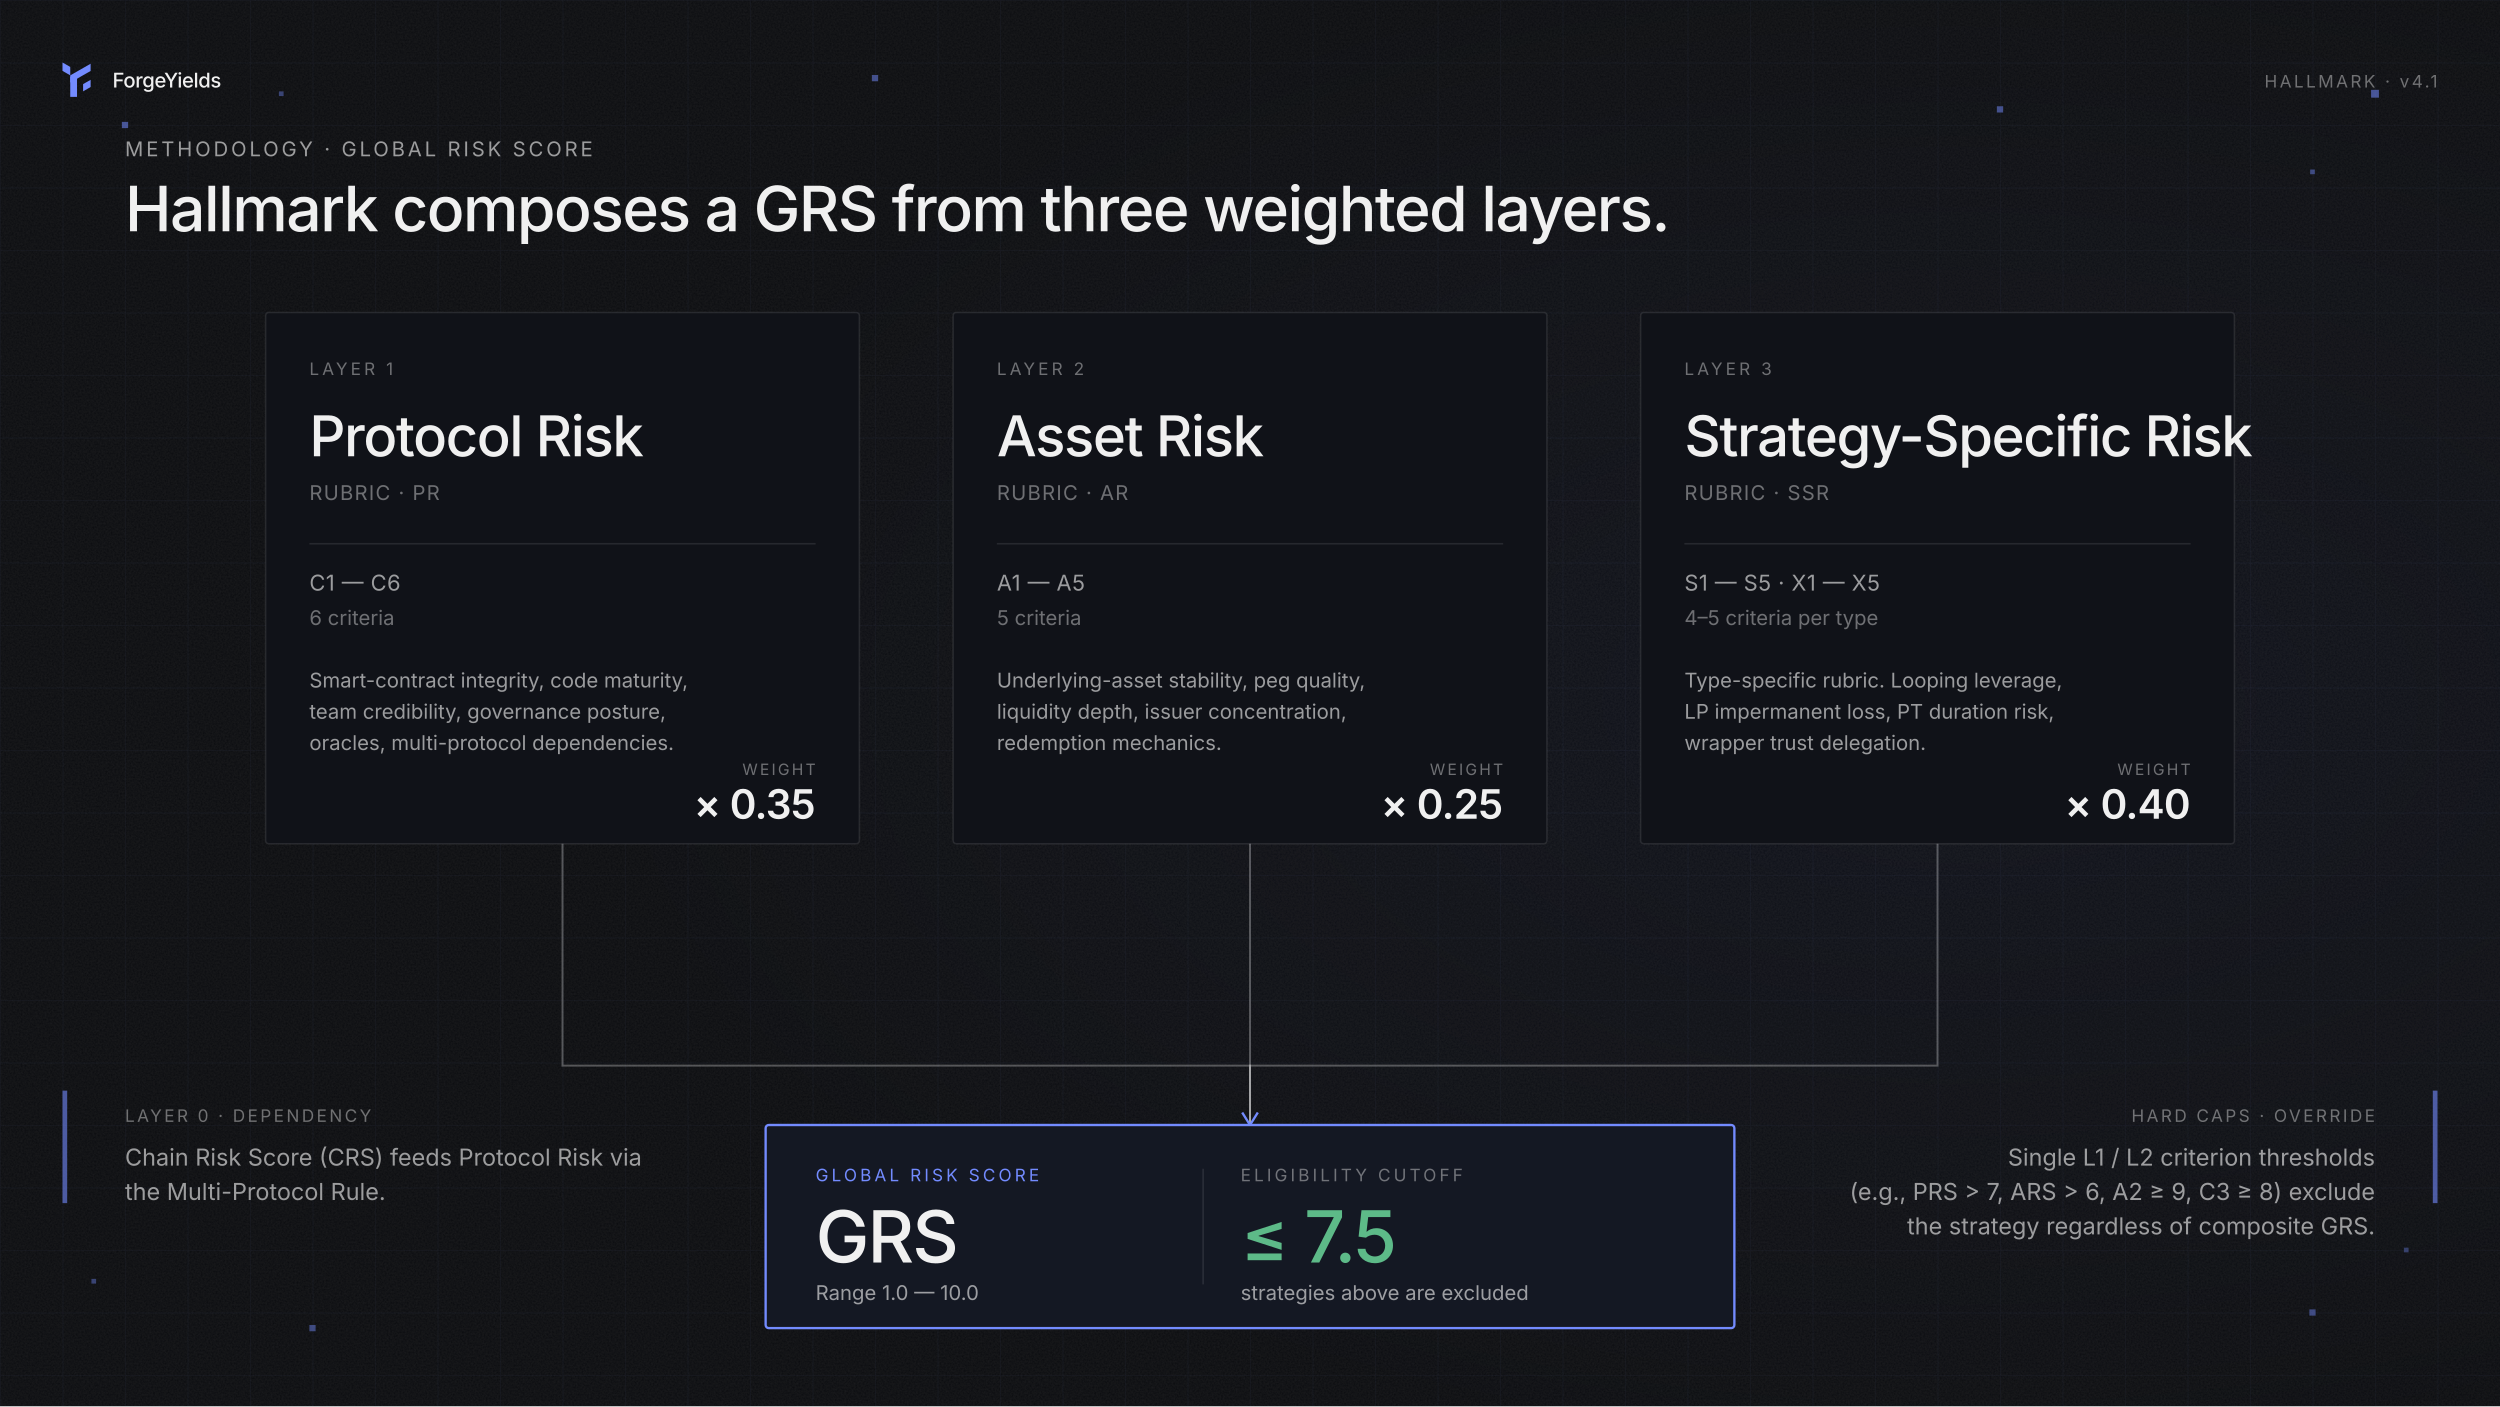
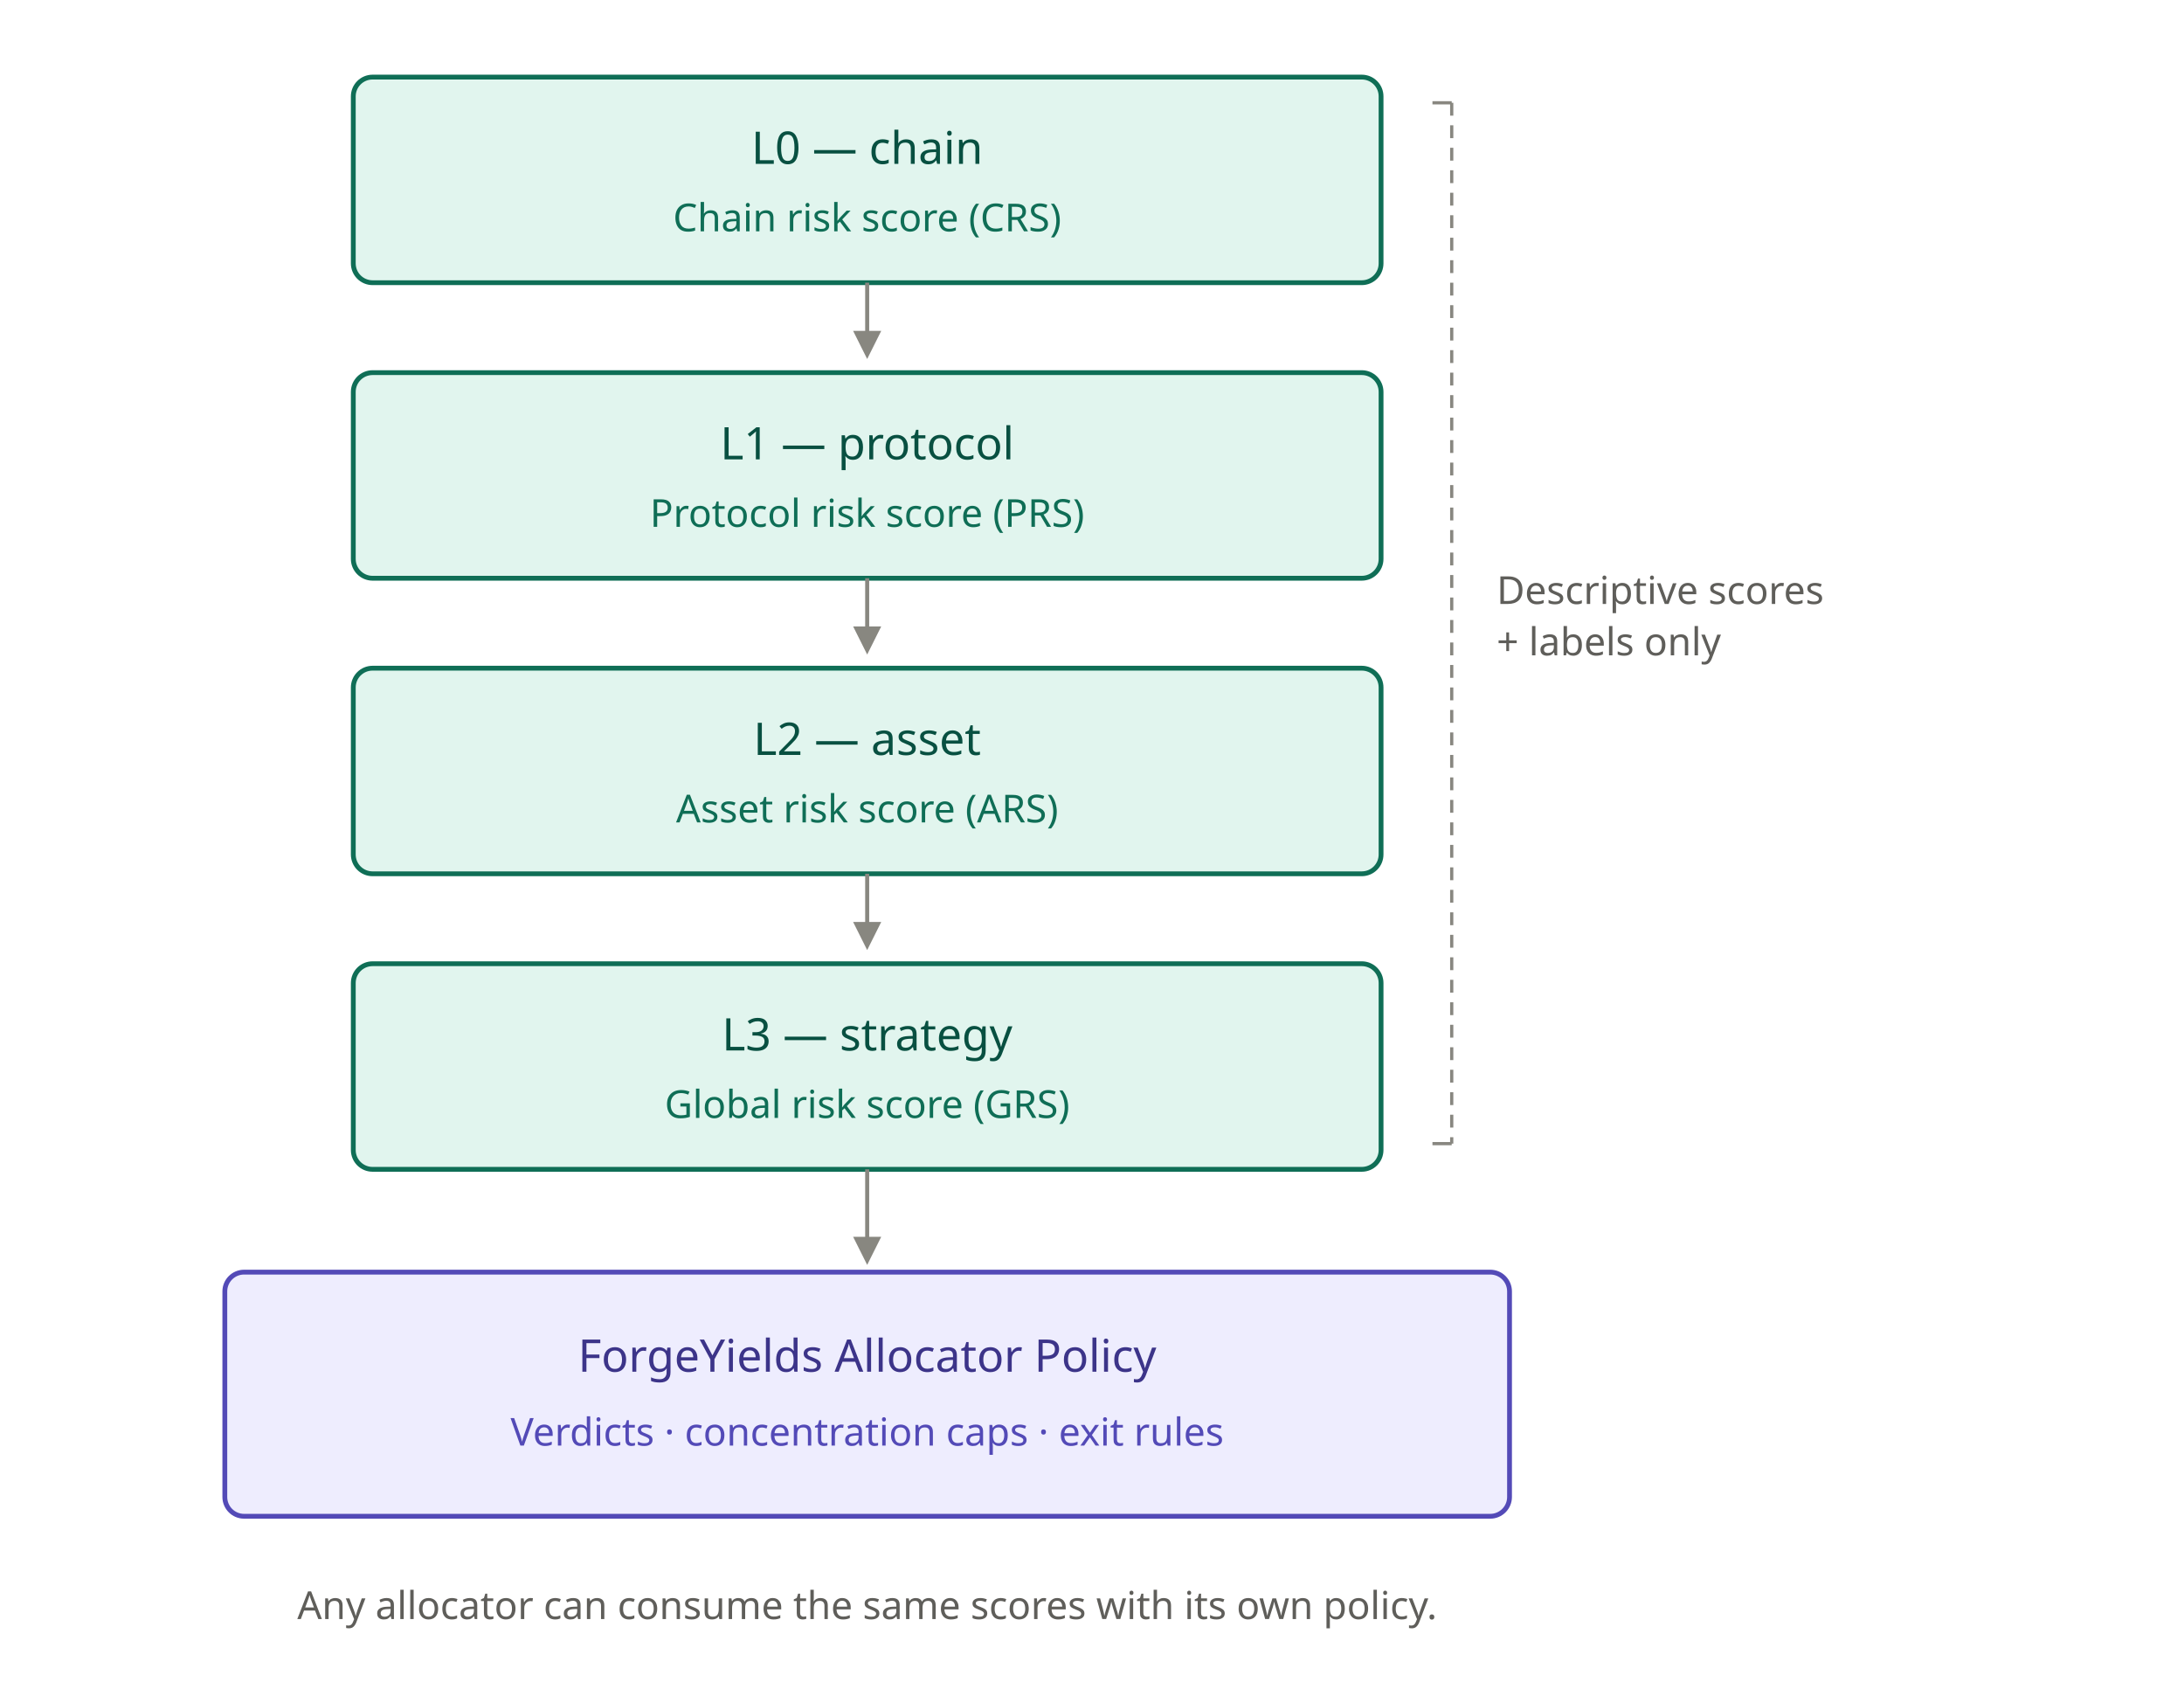
- <svg xmlns="http://www.w3.org/2000/svg" width="1600" height="900" viewBox="0 0 1600 900">
+ <svg xmlns="http://www.w3.org/2000/svg" viewBox="0 0 680 530" font-family="system-ui, sans-serif">
  <defs>
-     <pattern id="grid" x="0" y="0" width="40" height="40" patternUnits="userSpaceOnUse">
-       <path d="M 40 0 L 0 0 0 40" fill="none" stroke="rgba(115,139,255,0.05)" stroke-width="1" />
-     </pattern>
-     <radialGradient id="rightWash" cx="78%" cy="50%" r="55%">
-       <stop offset="0%" stop-color="rgba(115,139,255,0.05)" />
-       <stop offset="100%" stop-color="rgba(115,139,255,0)" />
-     </radialGradient>
-     <filter id="grain" x="0%" y="0%" width="100%" height="100%">
-       <feTurbulence type="fractalNoise" baseFrequency="0.85" numOctaves="2" seed="3" />
-       <feColorMatrix values="0 0 0 0 1   0 0 0 0 1   0 0 0 0 1   0 0 0 0.18 0" />
-       <feComposite in2="SourceGraphic" operator="in" />
-     </filter>
+     <marker id="arr" viewBox="0 0 10 10" refX="8" refY="5" markerWidth="7" markerHeight="7" orient="auto-start-reverse">
+       <path d="M 0 0 L 10 5 L 0 10 z" fill="#888780" />
+     </marker>
  </defs>
-   <rect width="1600" height="900" fill="#0B0C0F" />
-   <rect width="1600" height="900" fill="url(#grid)" />
-   <rect width="1600" height="900" filter="url(#grain)" opacity="0.35" />
-   <rect width="1600" height="900" fill="url(#rightWash)" />
-   <rect x="78" y="78" width="4" height="4" fill="#738BFF" opacity="0.55" />
-   <rect x="178.5" y="58.5" width="3" height="3" fill="#738BFF" opacity="0.4" />
-   <rect x="558" y="48" width="4" height="4" fill="#738BFF" opacity="0.5" />
-   <rect x="1278" y="68" width="4" height="4" fill="#738BFF" opacity="0.5" />
-   <rect x="1478.5" y="108.5" width="3" height="3" fill="#738BFF" opacity="0.45" />
-   <rect x="1517.5" y="57.5" width="5" height="5" fill="#738BFF" opacity="0.55" />
-   <rect x="58.5" y="818.5" width="3" height="3" fill="#738BFF" opacity="0.4" />
-   <rect x="198" y="848" width="4" height="4" fill="#738BFF" opacity="0.45" />
-   <rect x="1478" y="838" width="4" height="4" fill="#738BFF" opacity="0.45" />
-   <rect x="1538.5" y="798.5" width="3" height="3" fill="#738BFF" opacity="0.35" />
-   <g transform="translate(40,40)">
-     <g transform="translate(0,0) scale(0.3006779,0.3006779)" fill="#738BFF" opacity="1">
-       <path d="M 16.479 30.228 L 30.904 30.228 L 30.904 73.168 L 16.479 73.168 Z" />
-       <path d="M 16.479 42.775 L 16.479 27.406 L 59.839 2.614 L 59.839 17.984 Z" />
-       <path d="M 16.505 27.339 L 16.505 9.434 L 0 0 L 0.001 17.905 Z" />
-       <path d="M 43.839 61.36 L 43.839 45.99 L 59.864 36.84 L 59.864 52.209 Z" />
-     </g>
-     <text x="32" y="16" font-family="&quot;Hanken Grotesk&quot;,&quot;Inter&quot;,system-ui,sans-serif" font-size="13" font-weight="500" fill="#F0F0F0" letter-spacing="-0.02em">ForgeYields</text>
-   </g>
-   <text x="1560" y="56" font-family="&quot;Hanken Grotesk&quot;,&quot;Inter&quot;,system-ui,sans-serif" font-size="11" letter-spacing="0.14em" fill="rgba(240,240,240,0.42)" text-anchor="end">HALLMARK · v4.1</text>
-   <g transform="translate(80,100)">
-     <text font-family="&quot;Hanken Grotesk&quot;,&quot;Inter&quot;,system-ui,sans-serif" font-size="13" letter-spacing="0.14em" fill="rgba(240,240,240,0.62)" y="0">METHODOLOGY · GLOBAL RISK SCORE</text>
-     <text font-family="&quot;Hanken Grotesk&quot;,&quot;Inter&quot;,system-ui,sans-serif" font-size="40" font-weight="500" letter-spacing="-0.025em" fill="#F0F0F0" y="48">Hallmark composes a GRS from three weighted layers.</text>
-   </g>
-   <g transform="translate(170,200)">
-     <rect width="380" height="340" rx="2" fill="#101218" stroke="rgba(240,240,240,0.10)" stroke-width="1" />
-     <text font-family="&quot;Hanken Grotesk&quot;,&quot;Inter&quot;,system-ui,sans-serif" font-size="11" letter-spacing="0.18em" fill="rgba(240,240,240,0.42)" x="28" y="40">LAYER 1</text>
-     <text font-family="&quot;Hanken Grotesk&quot;,&quot;Inter&quot;,system-ui,sans-serif" font-size="36" font-weight="500" letter-spacing="-0.025em" fill="#F0F0F0" x="28" y="92">Protocol Risk</text>
-     <text font-family="&quot;Hanken Grotesk&quot;,&quot;Inter&quot;,system-ui,sans-serif" font-size="13" letter-spacing="0.06em" fill="rgba(240,240,240,0.42)" x="28" y="120">RUBRIC · PR</text>
-     <line x1="28" y1="148" x2="352" y2="148" stroke="rgba(240,240,240,0.10)" stroke-width="1" />
-     <text font-family="&quot;Hanken Grotesk&quot;,&quot;Inter&quot;,system-ui,sans-serif" font-size="14" letter-spacing="0.02em" fill="rgba(240,240,240,0.62)" x="28" y="178">C1 — C6</text>
-     <text font-family="&quot;Hanken Grotesk&quot;,&quot;Inter&quot;,system-ui,sans-serif" font-size="13" fill="rgba(240,240,240,0.42)" x="28" y="200">6 criteria</text>
-     <text font-family="&quot;Hanken Grotesk&quot;,&quot;Inter&quot;,system-ui,sans-serif" font-size="13" fill="rgba(240,240,240,0.62)" x="28" y="240">
-       <tspan x="28" dy="0">Smart-contract integrity, code maturity,</tspan>
-       <tspan x="28" dy="20">team credibility, governance posture,</tspan>
-       <tspan x="28" dy="20">oracles, multi-protocol dependencies.</tspan>
-     </text>
-     <g transform="translate(242, 296)">
-       <text font-family="&quot;Hanken Grotesk&quot;,&quot;Inter&quot;,system-ui,sans-serif" font-size="10" letter-spacing="0.14em" fill="rgba(240,240,240,0.42)" y="0" text-anchor="end" x="110">WEIGHT</text>
-       <text font-family="&quot;Hanken Grotesk&quot;,&quot;Inter&quot;,system-ui,sans-serif" font-size="26" font-weight="600" letter-spacing="-0.02em" fill="#F0F0F0" y="28" text-anchor="end" x="110">× 0.35</text>
-     </g>
-   </g>
-   <g transform="translate(610,200)">
-     <rect width="380" height="340" rx="2" fill="#101218" stroke="rgba(240,240,240,0.10)" stroke-width="1" />
-     <text font-family="&quot;Hanken Grotesk&quot;,&quot;Inter&quot;,system-ui,sans-serif" font-size="11" letter-spacing="0.18em" fill="rgba(240,240,240,0.42)" x="28" y="40">LAYER 2</text>
-     <text font-family="&quot;Hanken Grotesk&quot;,&quot;Inter&quot;,system-ui,sans-serif" font-size="36" font-weight="500" letter-spacing="-0.025em" fill="#F0F0F0" x="28" y="92">Asset Risk</text>
-     <text font-family="&quot;Hanken Grotesk&quot;,&quot;Inter&quot;,system-ui,sans-serif" font-size="13" letter-spacing="0.06em" fill="rgba(240,240,240,0.42)" x="28" y="120">RUBRIC · AR</text>
-     <line x1="28" y1="148" x2="352" y2="148" stroke="rgba(240,240,240,0.10)" stroke-width="1" />
-     <text font-family="&quot;Hanken Grotesk&quot;,&quot;Inter&quot;,system-ui,sans-serif" font-size="14" letter-spacing="0.02em" fill="rgba(240,240,240,0.62)" x="28" y="178">A1 — A5</text>
-     <text font-family="&quot;Hanken Grotesk&quot;,&quot;Inter&quot;,system-ui,sans-serif" font-size="13" fill="rgba(240,240,240,0.42)" x="28" y="200">5 criteria</text>
-     <text font-family="&quot;Hanken Grotesk&quot;,&quot;Inter&quot;,system-ui,sans-serif" font-size="13" fill="rgba(240,240,240,0.62)" x="28" y="240">
-       <tspan x="28" dy="0">Underlying-asset stability, peg quality,</tspan>
-       <tspan x="28" dy="20">liquidity depth, issuer concentration,</tspan>
-       <tspan x="28" dy="20">redemption mechanics.</tspan>
-     </text>
-     <g transform="translate(242, 296)">
-       <text font-family="&quot;Hanken Grotesk&quot;,&quot;Inter&quot;,system-ui,sans-serif" font-size="10" letter-spacing="0.14em" fill="rgba(240,240,240,0.42)" y="0" text-anchor="end" x="110">WEIGHT</text>
-       <text font-family="&quot;Hanken Grotesk&quot;,&quot;Inter&quot;,system-ui,sans-serif" font-size="26" font-weight="600" letter-spacing="-0.02em" fill="#F0F0F0" y="28" text-anchor="end" x="110">× 0.25</text>
-     </g>
-   </g>
-   <g transform="translate(1050,200)">
-     <rect width="380" height="340" rx="2" fill="#101218" stroke="rgba(240,240,240,0.10)" stroke-width="1" />
-     <text font-family="&quot;Hanken Grotesk&quot;,&quot;Inter&quot;,system-ui,sans-serif" font-size="11" letter-spacing="0.18em" fill="rgba(240,240,240,0.42)" x="28" y="40">LAYER 3</text>
-     <text font-family="&quot;Hanken Grotesk&quot;,&quot;Inter&quot;,system-ui,sans-serif" font-size="36" font-weight="500" letter-spacing="-0.025em" fill="#F0F0F0" x="28" y="92">Strategy-Specific Risk</text>
-     <text font-family="&quot;Hanken Grotesk&quot;,&quot;Inter&quot;,system-ui,sans-serif" font-size="13" letter-spacing="0.06em" fill="rgba(240,240,240,0.42)" x="28" y="120">RUBRIC · SSR</text>
-     <line x1="28" y1="148" x2="352" y2="148" stroke="rgba(240,240,240,0.10)" stroke-width="1" />
-     <text font-family="&quot;Hanken Grotesk&quot;,&quot;Inter&quot;,system-ui,sans-serif" font-size="14" letter-spacing="0.02em" fill="rgba(240,240,240,0.62)" x="28" y="178">S1 — S5  ·  X1 — X5</text>
-     <text font-family="&quot;Hanken Grotesk&quot;,&quot;Inter&quot;,system-ui,sans-serif" font-size="13" fill="rgba(240,240,240,0.42)" x="28" y="200">4–5 criteria per type</text>
-     <text font-family="&quot;Hanken Grotesk&quot;,&quot;Inter&quot;,system-ui,sans-serif" font-size="13" fill="rgba(240,240,240,0.62)" x="28" y="240">
-       <tspan x="28" dy="0">Type-specific rubric. Looping leverage,</tspan>
-       <tspan x="28" dy="20">LP impermanent loss, PT duration risk,</tspan>
-       <tspan x="28" dy="20">wrapper trust delegation.</tspan>
-     </text>
-     <g transform="translate(242, 296)">
-       <text font-family="&quot;Hanken Grotesk&quot;,&quot;Inter&quot;,system-ui,sans-serif" font-size="10" letter-spacing="0.14em" fill="rgba(240,240,240,0.42)" y="0" text-anchor="end" x="110">WEIGHT</text>
-       <text font-family="&quot;Hanken Grotesk&quot;,&quot;Inter&quot;,system-ui,sans-serif" font-size="26" font-weight="600" letter-spacing="-0.02em" fill="#F0F0F0" y="28" text-anchor="end" x="110">× 0.40</text>
-     </g>
-   </g>
-   <path d="M 360 540 L 360 682 L 800 682 L 800 720" fill="none" stroke="rgba(240,240,240,0.30)" stroke-width="1.25" />
-   <path d="M 800 540 L 800 682 L 800 682 L 800 720" fill="none" stroke="rgba(240,240,240,0.30)" stroke-width="1.25" />
-   <path d="M 1240 540 L 1240 682 L 800 682 L 800 720" fill="none" stroke="rgba(240,240,240,0.30)" stroke-width="1.25" />
-   <path d="M 795 712 L 800 720 L 805 712" fill="none" stroke="#738BFF" stroke-width="1.5" />
-   <g transform="translate(490,720)">
-     <rect width="620" height="130" rx="2" fill="#101218" stroke="#738BFF" stroke-width="1.5" />
-     <rect width="620" height="130" rx="2" fill="#738BFF" opacity="0.05" />
-     <text font-family="&quot;Hanken Grotesk&quot;,&quot;Inter&quot;,system-ui,sans-serif" font-size="11" letter-spacing="0.18em" fill="#738BFF" x="32" y="36">GLOBAL RISK SCORE</text>
-     <text font-family="&quot;Hanken Grotesk&quot;,&quot;Inter&quot;,system-ui,sans-serif" font-size="46" font-weight="500" letter-spacing="-0.025em" fill="#F0F0F0" x="32" y="88">GRS</text>
-     <text font-family="&quot;Hanken Grotesk&quot;,&quot;Inter&quot;,system-ui,sans-serif" font-size="13" fill="rgba(240,240,240,0.62)" x="32" y="112">Range  1.0 — 10.0</text>
-     <line x1="280" y1="28" x2="280" y2="102" stroke="rgba(240,240,240,0.10)" />
-     <text font-family="&quot;Hanken Grotesk&quot;,&quot;Inter&quot;,system-ui,sans-serif" font-size="11" letter-spacing="0.18em" fill="rgba(240,240,240,0.42)" x="304" y="36">ELIGIBILITY CUTOFF</text>
-     <text font-family="&quot;Hanken Grotesk&quot;,&quot;Inter&quot;,system-ui,sans-serif" font-size="46" font-weight="500" letter-spacing="-0.025em" fill="#5DBA88" x="304" y="88">≤ 7.5</text>
-     <text font-family="&quot;Hanken Grotesk&quot;,&quot;Inter&quot;,system-ui,sans-serif" font-size="13" fill="rgba(240,240,240,0.62)" x="304" y="112">strategies above are excluded</text>
-   </g>
-   <g transform="translate(80,720)">
-     <rect x="-40" y="-22" width="3" height="72" fill="#738BFF" opacity="0.6" />
-     <text font-family="&quot;Hanken Grotesk&quot;,&quot;Inter&quot;,system-ui,sans-serif" font-size="11" letter-spacing="0.14em" fill="rgba(240,240,240,0.42)" y="-2">LAYER 0 · DEPENDENCY</text>
-     <text font-family="&quot;Hanken Grotesk&quot;,&quot;Inter&quot;,system-ui,sans-serif" font-size="15" fill="rgba(240,240,240,0.62)" y="26">Chain Risk Score (CRS) feeds Protocol Risk via</text>
-     <text font-family="&quot;Hanken Grotesk&quot;,&quot;Inter&quot;,system-ui,sans-serif" font-size="15" fill="rgba(240,240,240,0.62)" y="48">the Multi-Protocol Rule.</text>
-   </g>
-   <g transform="translate(1520,720)">
-     <rect x="37" y="-22" width="3" height="72" fill="#738BFF" opacity="0.6" />
-     <text font-family="&quot;Hanken Grotesk&quot;,&quot;Inter&quot;,system-ui,sans-serif" font-size="11" letter-spacing="0.14em" fill="rgba(240,240,240,0.42)" y="-2" text-anchor="end">HARD CAPS · OVERRIDE</text>
-     <text font-family="&quot;Hanken Grotesk&quot;,&quot;Inter&quot;,system-ui,sans-serif" font-size="15" fill="rgba(240,240,240,0.62)" y="26" text-anchor="end">Single L1 / L2 criterion thresholds</text>
-     <text font-family="&quot;Hanken Grotesk&quot;,&quot;Inter&quot;,system-ui,sans-serif" font-size="15" fill="rgba(240,240,240,0.62)" y="48" text-anchor="end">(e.g., PRS &gt; 7, ARS &gt; 6, A2 ≥ 9, C3 ≥ 8) exclude</text>
-     <text font-family="&quot;Hanken Grotesk&quot;,&quot;Inter&quot;,system-ui,sans-serif" font-size="15" fill="rgba(240,240,240,0.62)" y="70" text-anchor="end">the strategy regardless of composite GRS.</text>
-   </g>
+   <rect x="110" y="24" width="320" height="64" rx="6" fill="#E1F5EE" stroke="#0F6E56" stroke-width="1.5" />
+   <text x="270" y="51" text-anchor="middle" font-size="14" font-weight="500" fill="#085041">L0 — chain</text>
+   <text x="270" y="72" text-anchor="middle" font-size="12" fill="#0F6E56">Chain risk score (CRS)</text>
+   <line x1="270" y1="88" x2="270" y2="110" stroke="#888780" stroke-width="1.25" marker-end="url(#arr)" />
+   <rect x="110" y="116" width="320" height="64" rx="6" fill="#E1F5EE" stroke="#0F6E56" stroke-width="1.5" />
+   <text x="270" y="143" text-anchor="middle" font-size="14" font-weight="500" fill="#085041">L1 — protocol</text>
+   <text x="270" y="164" text-anchor="middle" font-size="12" fill="#0F6E56">Protocol risk score (PRS)</text>
+   <line x1="270" y1="180" x2="270" y2="202" stroke="#888780" stroke-width="1.25" marker-end="url(#arr)" />
+   <rect x="110" y="208" width="320" height="64" rx="6" fill="#E1F5EE" stroke="#0F6E56" stroke-width="1.5" />
+   <text x="270" y="235" text-anchor="middle" font-size="14" font-weight="500" fill="#085041">L2 — asset</text>
+   <text x="270" y="256" text-anchor="middle" font-size="12" fill="#0F6E56">Asset risk score (ARS)</text>
+   <line x1="270" y1="272" x2="270" y2="294" stroke="#888780" stroke-width="1.25" marker-end="url(#arr)" />
+   <rect x="110" y="300" width="320" height="64" rx="6" fill="#E1F5EE" stroke="#0F6E56" stroke-width="1.5" />
+   <text x="270" y="327" text-anchor="middle" font-size="14" font-weight="500" fill="#085041">L3 — strategy</text>
+   <text x="270" y="348" text-anchor="middle" font-size="12" fill="#0F6E56">Global risk score (GRS)</text>
+   <line x1="452" y1="32" x2="452" y2="356" stroke="#888780" stroke-width="1" stroke-dasharray="4 3" />
+   <line x1="446" y1="32" x2="452" y2="32" stroke="#888780" stroke-width="1" />
+   <line x1="446" y1="356" x2="452" y2="356" stroke="#888780" stroke-width="1" />
+   <text x="466" y="188" font-size="12" fill="#5F5E5A">Descriptive scores</text>
+   <text x="466" y="204" font-size="12" fill="#5F5E5A">+ labels only</text>
+   <line x1="270" y1="364" x2="270" y2="392" stroke="#888780" stroke-width="1.25" marker-end="url(#arr)" />
+   <rect x="70" y="396" width="400" height="76" rx="6" fill="#EEEDFE" stroke="#534AB7" stroke-width="1.5" />
+   <text x="270" y="427" text-anchor="middle" font-size="14" font-weight="500" fill="#3C3489">ForgeYields Allocator Policy</text>
+   <text x="270" y="450" text-anchor="middle" font-size="12" fill="#534AB7">Verdicts · concentration caps · exit rules</text>
+   <text x="270" y="504" text-anchor="middle" font-size="12" fill="#5F5E5A">Any allocator can consume the same scores with its own policy.</text>
</svg>
